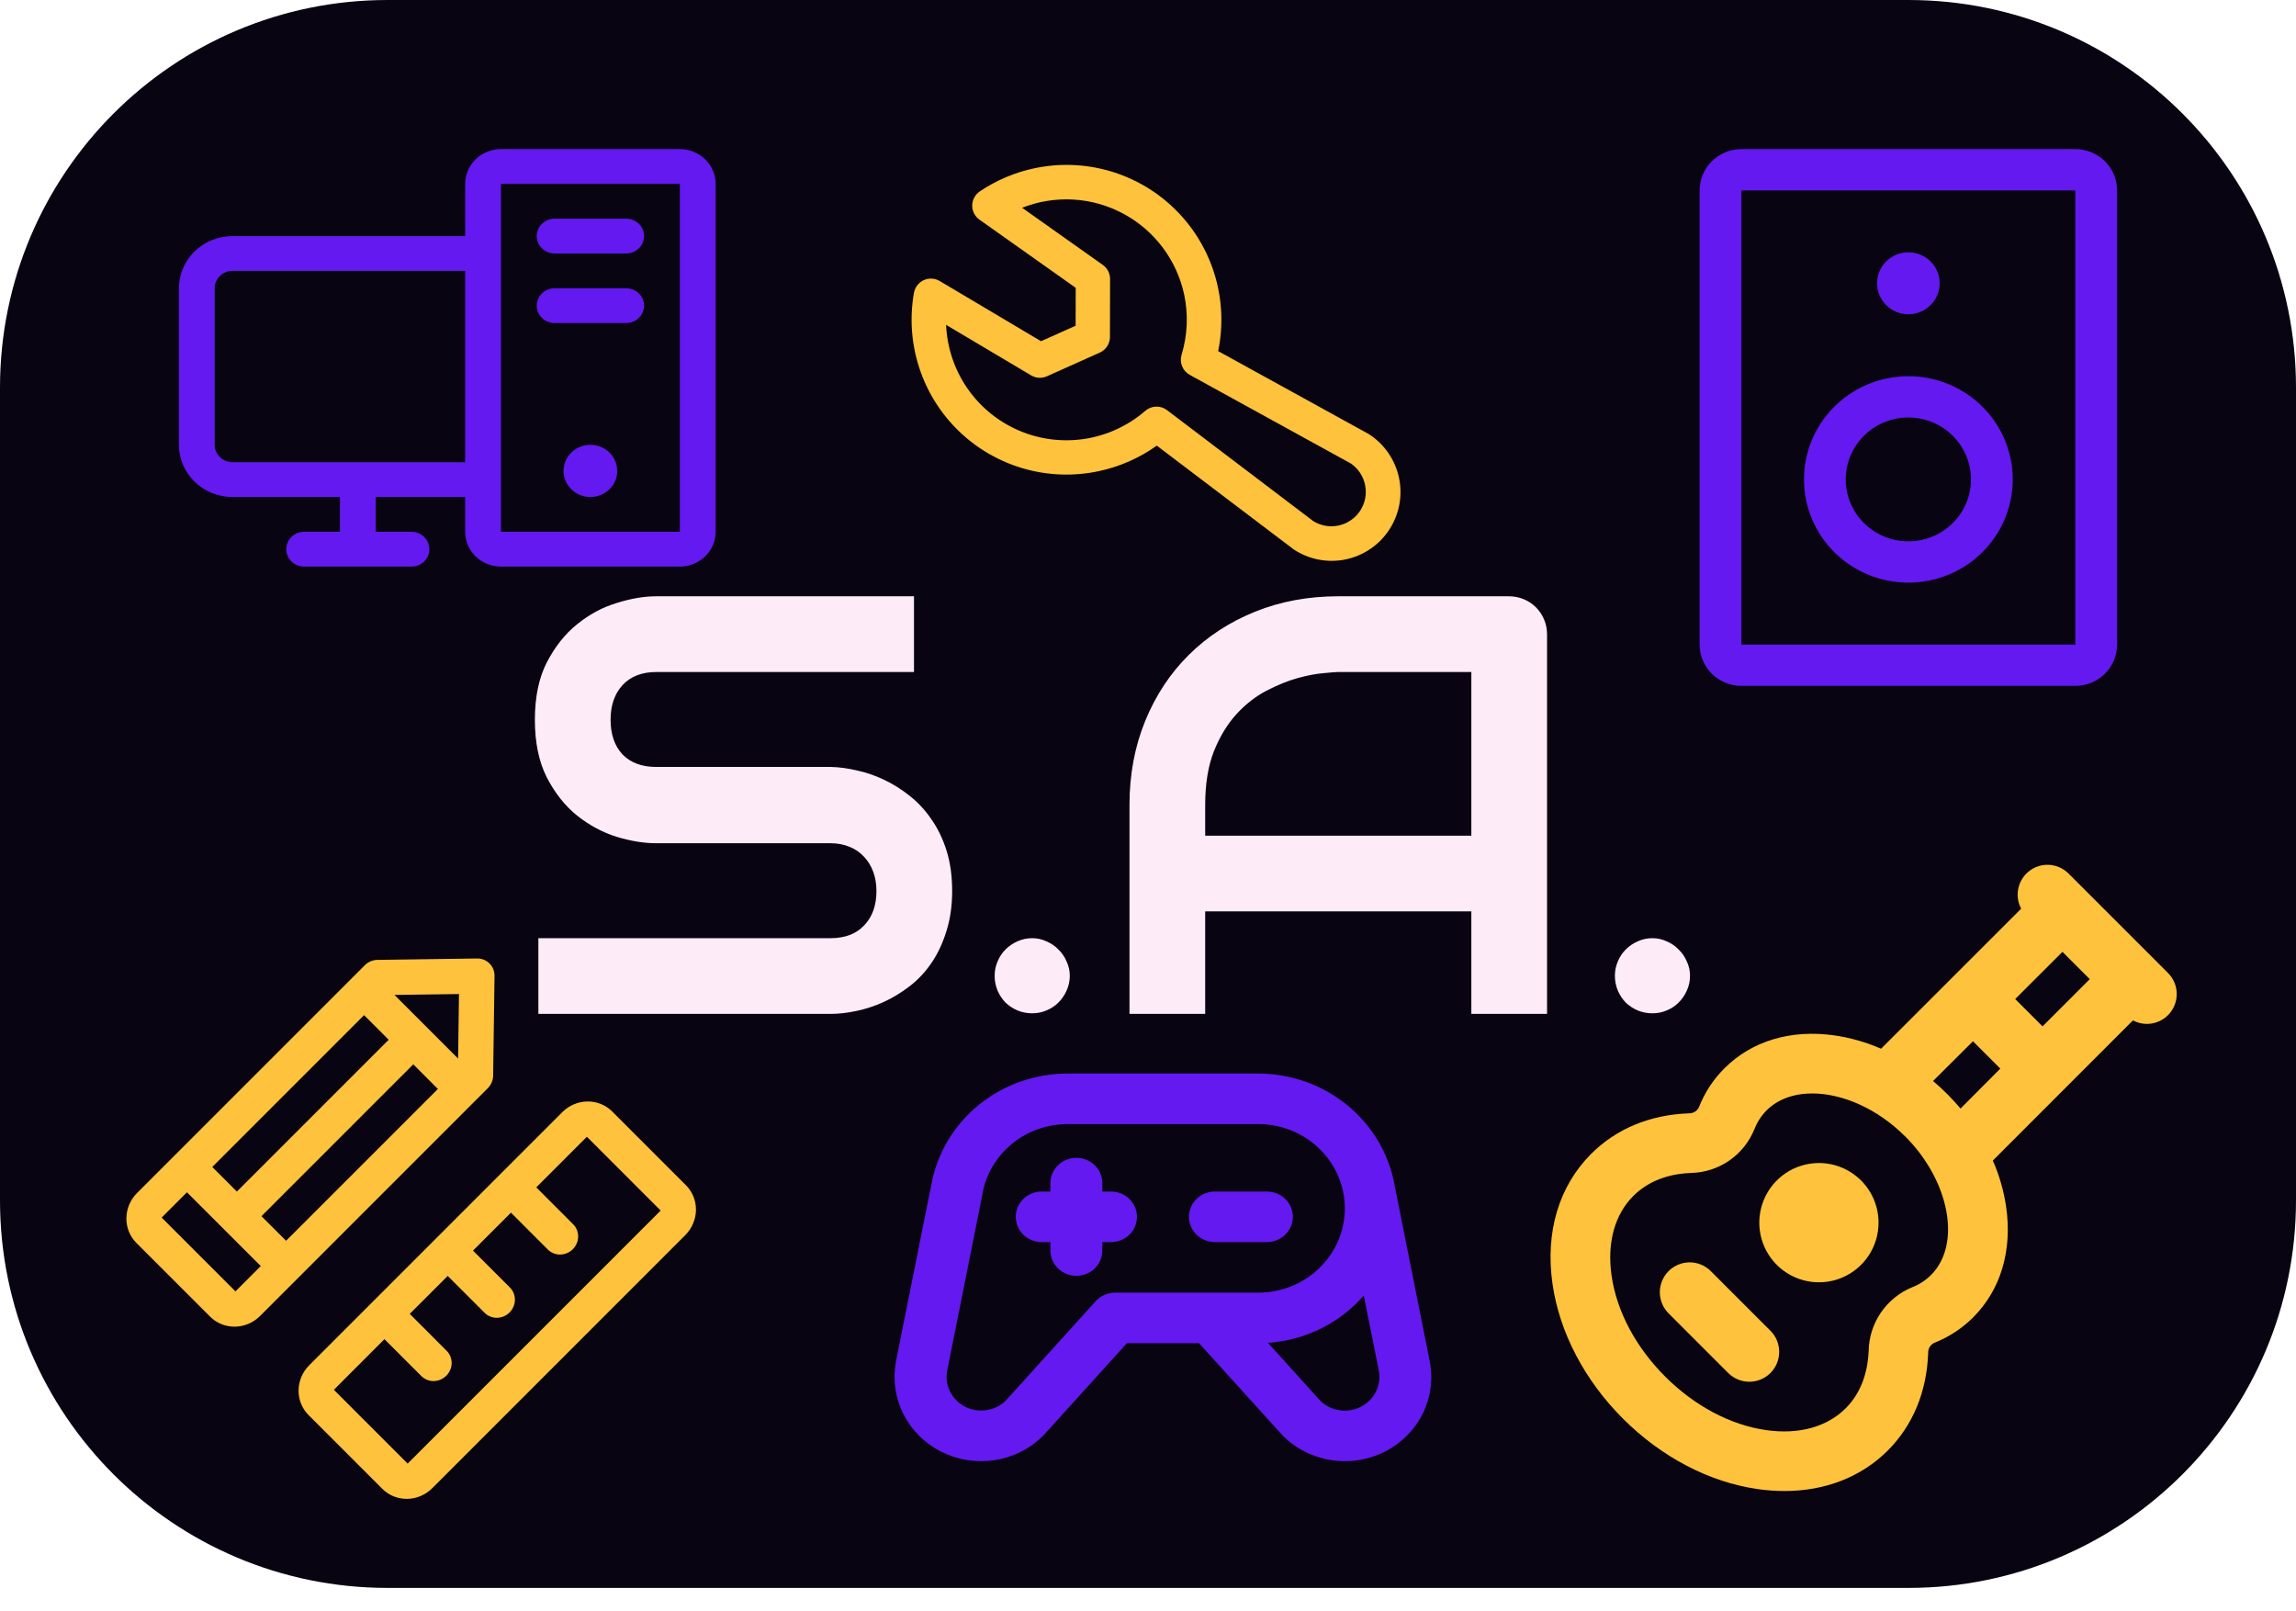
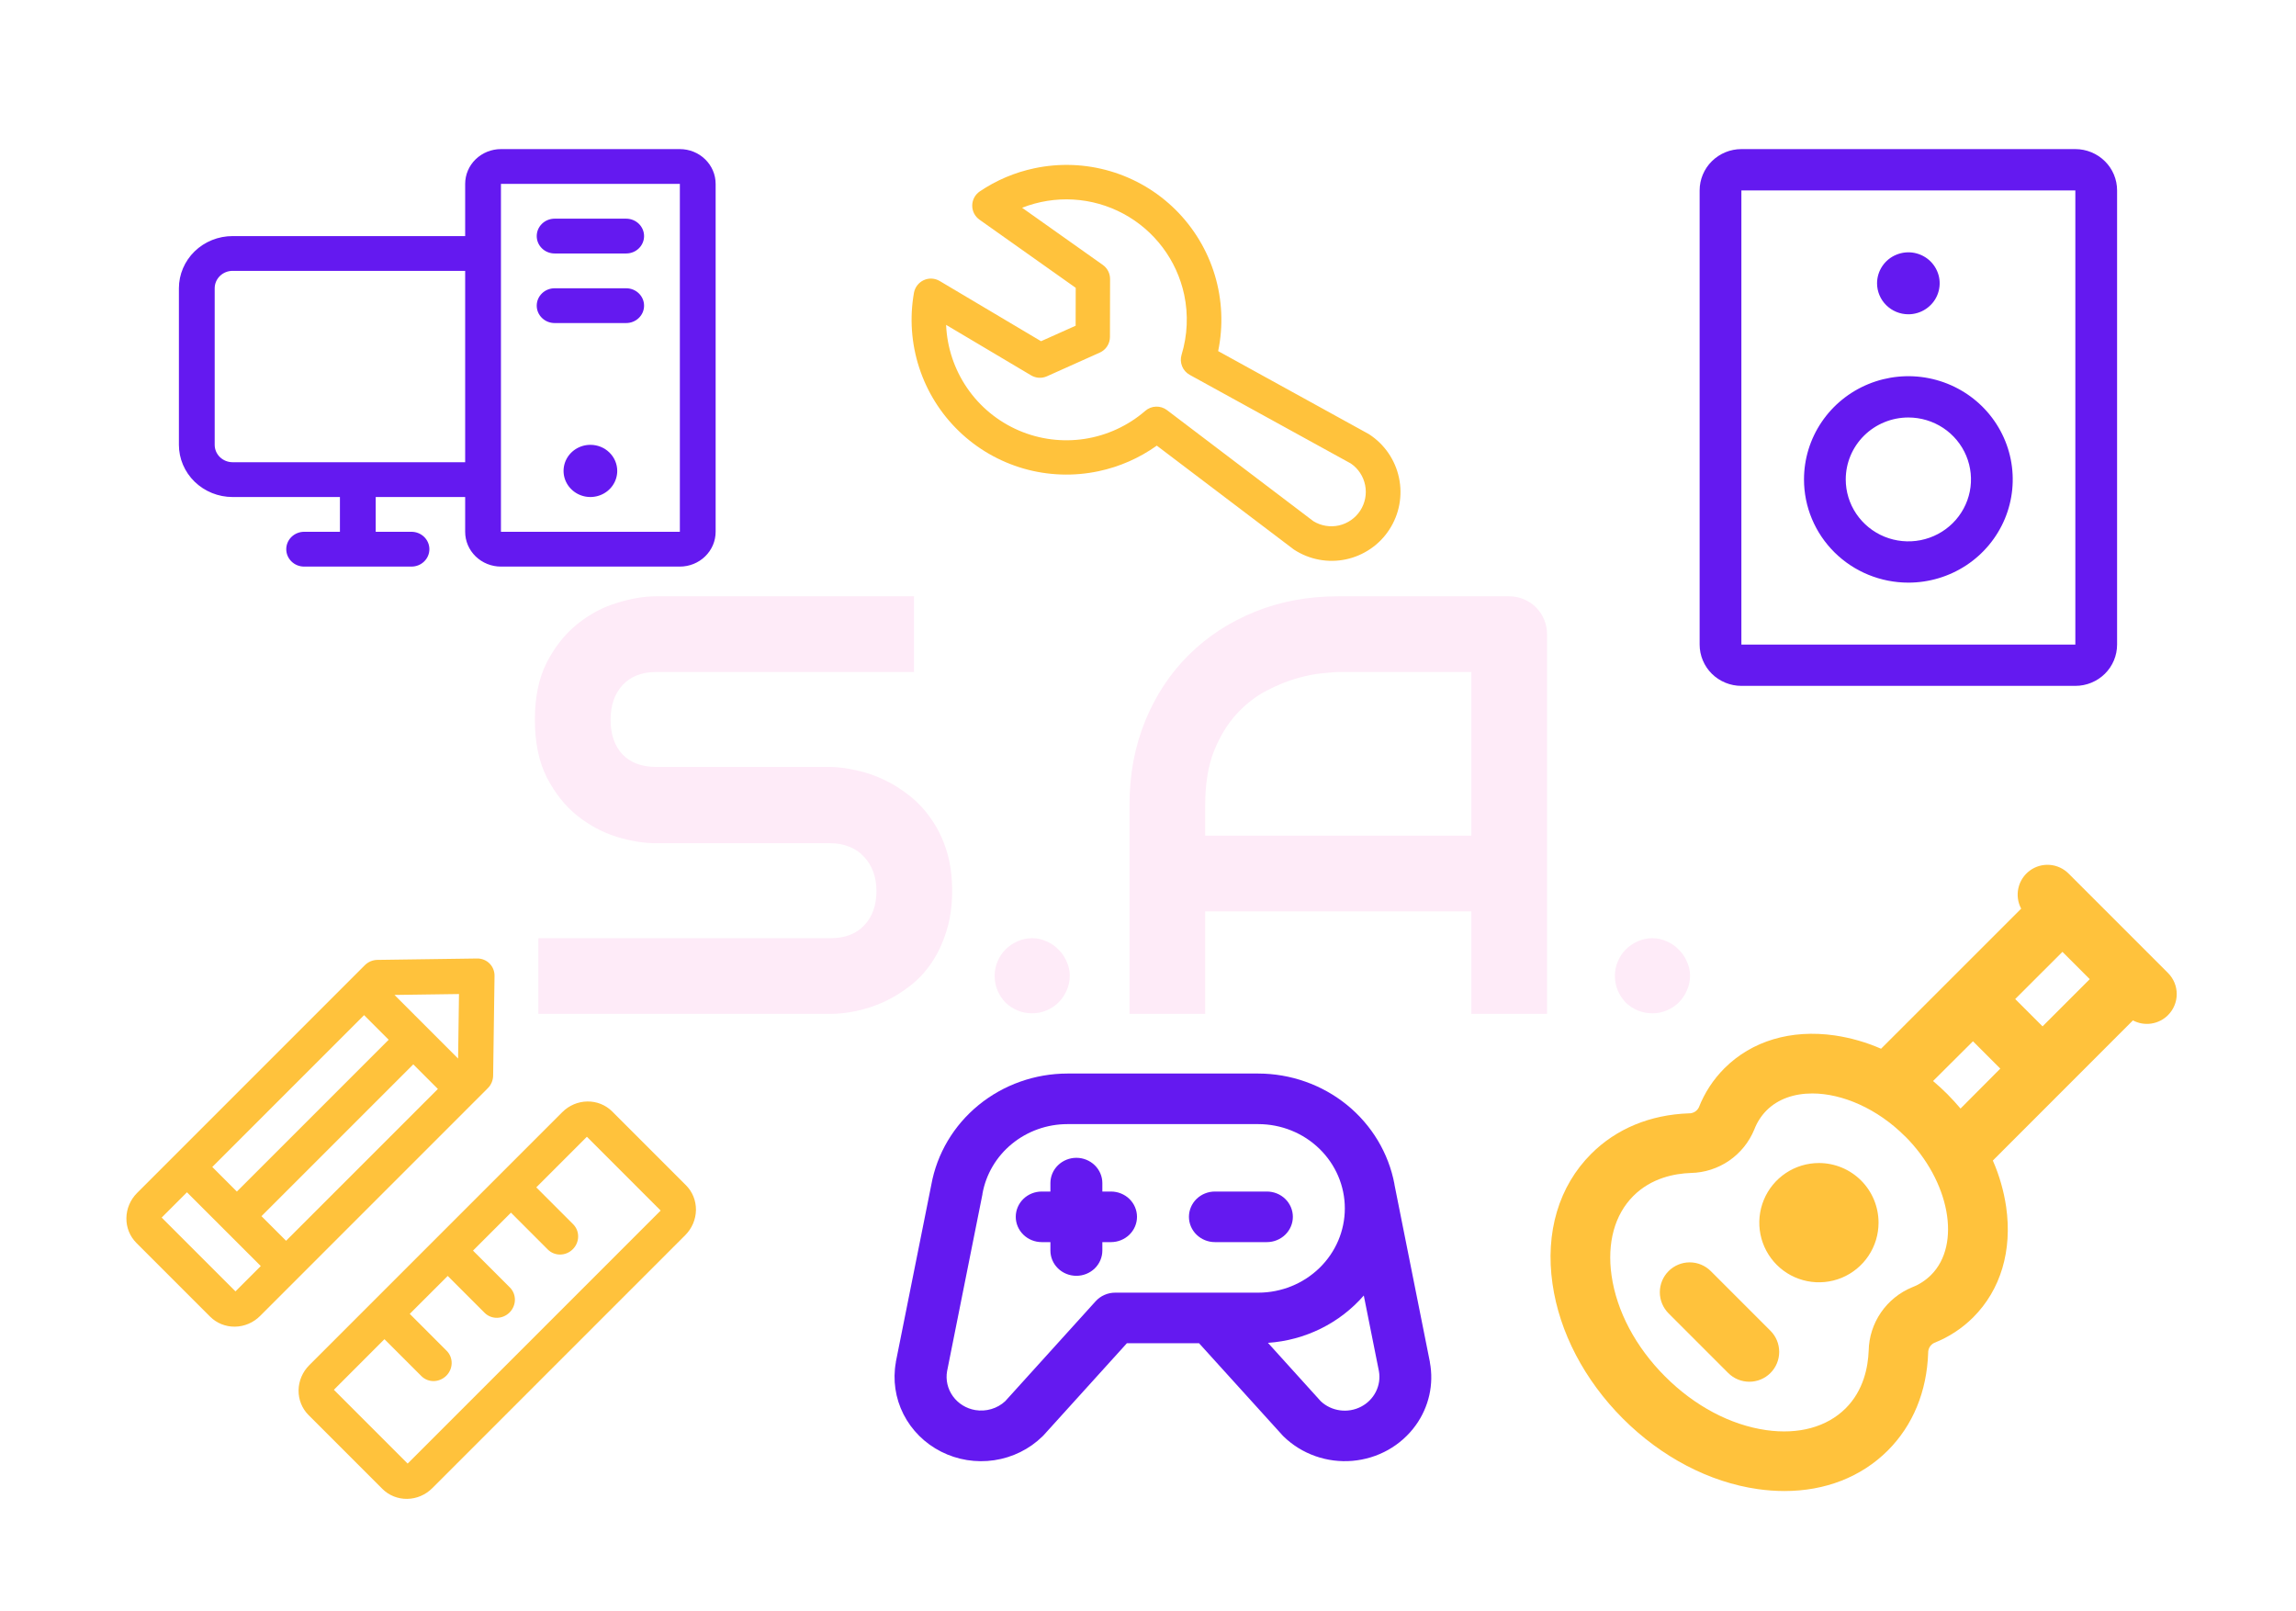
<svg xmlns="http://www.w3.org/2000/svg" width="77" height="54" viewBox="0 0 77 54" fill="none">
-   <rect width="77" height="53.249" rx="13" fill="#080411" />
  <path d="M42.487 41.653H40.744C40.513 41.653 40.292 41.563 40.128 41.404C39.965 41.245 39.873 41.029 39.873 40.805C39.873 40.58 39.965 40.364 40.128 40.205C40.292 40.046 40.513 39.957 40.744 39.957H42.487C42.718 39.957 42.94 40.046 43.103 40.205C43.266 40.364 43.358 40.58 43.358 40.805C43.358 41.029 43.266 41.245 43.103 41.404C42.94 41.563 42.718 41.653 42.487 41.653ZM37.259 39.957H36.969V39.674C36.969 39.449 36.877 39.234 36.714 39.075C36.55 38.916 36.329 38.826 36.098 38.826C35.867 38.826 35.645 38.916 35.482 39.075C35.318 39.234 35.227 39.449 35.227 39.674V39.957H34.936C34.705 39.957 34.483 40.046 34.32 40.205C34.157 40.364 34.065 40.58 34.065 40.805C34.065 41.029 34.157 41.245 34.32 41.404C34.483 41.563 34.705 41.653 34.936 41.653H35.227V41.935C35.227 42.16 35.318 42.376 35.482 42.535C35.645 42.694 35.867 42.783 36.098 42.783C36.329 42.783 36.55 42.694 36.714 42.535C36.877 42.376 36.969 42.16 36.969 41.935V41.653H37.259C37.49 41.653 37.712 41.563 37.876 41.404C38.039 41.245 38.131 41.029 38.131 40.805C38.131 40.58 38.039 40.364 37.876 40.205C37.712 40.046 37.49 39.957 37.259 39.957ZM47.479 47.795C47.236 48.133 46.92 48.415 46.553 48.621C46.186 48.827 45.777 48.952 45.355 48.988C44.933 49.024 44.508 48.97 44.11 48.829C43.712 48.688 43.35 48.465 43.05 48.173C43.037 48.161 43.024 48.148 43.012 48.134L40.212 45.044H37.792L34.995 48.134C34.983 48.147 34.969 48.161 34.956 48.173C34.52 48.598 33.955 48.876 33.345 48.967C32.734 49.058 32.11 48.958 31.563 48.68C31.015 48.403 30.573 47.963 30.299 47.424C30.026 46.885 29.937 46.275 30.044 45.684C30.044 45.679 30.044 45.674 30.044 45.669L31.233 39.73C31.422 38.685 31.984 37.739 32.819 37.057C33.654 36.375 34.709 36.001 35.799 36H42.197C43.283 36.002 44.335 36.373 45.17 37.05C46.004 37.728 46.569 38.668 46.765 39.708C46.766 39.712 46.766 39.717 46.765 39.721L47.953 45.669C47.953 45.673 47.953 45.678 47.953 45.683C48.022 46.048 48.015 46.423 47.934 46.785C47.852 47.148 47.698 47.491 47.479 47.795ZM42.197 43.348C42.967 43.348 43.705 43.05 44.25 42.52C44.795 41.99 45.101 41.272 45.101 40.522C45.101 39.773 44.795 39.054 44.25 38.524C43.705 37.993 42.967 37.696 42.197 37.696H35.799C35.118 37.696 34.458 37.931 33.937 38.358C33.415 38.785 33.065 39.378 32.948 40.032C32.948 40.037 32.948 40.042 32.948 40.047L31.762 45.982C31.71 46.276 31.781 46.578 31.958 46.823C32.135 47.067 32.403 47.233 32.706 47.285C32.886 47.315 33.07 47.304 33.245 47.252C33.42 47.201 33.58 47.11 33.712 46.987L36.744 43.636C36.826 43.546 36.926 43.473 37.039 43.424C37.151 43.374 37.274 43.348 37.397 43.348H42.197ZM46.245 45.984L45.737 43.444C45.337 43.904 44.847 44.282 44.295 44.554C43.742 44.827 43.14 44.989 42.523 45.031L44.295 46.99C44.471 47.155 44.696 47.261 44.938 47.294C45.18 47.327 45.427 47.285 45.643 47.173C45.859 47.062 46.033 46.887 46.141 46.673C46.249 46.46 46.286 46.219 46.245 45.984Z" fill="#6419F0" />
  <path d="M32.859 6.418C32.782 6.471 32.718 6.541 32.674 6.623C32.63 6.705 32.606 6.797 32.605 6.89C32.604 6.983 32.626 7.076 32.668 7.159C32.711 7.242 32.773 7.313 32.849 7.367L36.076 9.652L36.073 10.923L34.913 11.442L31.514 9.423C31.433 9.376 31.343 9.348 31.25 9.343C31.156 9.338 31.064 9.356 30.979 9.395C30.894 9.434 30.82 9.493 30.763 9.567C30.706 9.641 30.667 9.727 30.651 9.819C30.503 10.656 30.563 11.517 30.826 12.326C31.088 13.134 31.545 13.866 32.157 14.457C32.768 15.048 33.516 15.479 34.333 15.714C35.15 15.948 36.012 15.978 36.844 15.801C37.546 15.653 38.21 15.361 38.795 14.944L43.369 18.411C43.38 18.419 43.392 18.427 43.403 18.435C43.916 18.768 44.541 18.884 45.14 18.757C45.436 18.694 45.717 18.573 45.967 18.401C46.217 18.23 46.43 18.011 46.595 17.756C46.76 17.502 46.874 17.218 46.929 16.92C46.984 16.622 46.98 16.316 46.917 16.02C46.79 15.421 46.43 14.898 45.917 14.564C45.906 14.557 45.893 14.549 45.881 14.543L40.853 11.774C41.028 10.929 40.989 10.053 40.741 9.226C40.492 8.399 40.041 7.648 39.429 7.039C38.816 6.43 38.062 5.984 37.233 5.74C36.405 5.497 35.529 5.464 34.685 5.644C34.032 5.782 33.412 6.045 32.859 6.418ZM39.714 9.883C39.855 10.551 39.825 11.244 39.626 11.897C39.587 12.024 39.594 12.16 39.644 12.283C39.693 12.405 39.784 12.507 39.9 12.571L45.303 15.543C45.552 15.713 45.723 15.974 45.782 16.269C45.841 16.564 45.782 16.87 45.618 17.123C45.454 17.375 45.198 17.553 44.905 17.62C44.611 17.686 44.304 17.635 44.047 17.478L39.136 13.752C39.03 13.672 38.9 13.631 38.768 13.636C38.636 13.64 38.509 13.69 38.409 13.777C37.835 14.274 37.132 14.6 36.381 14.717C35.63 14.833 34.861 14.735 34.164 14.434C33.466 14.133 32.867 13.641 32.437 13.015C32.006 12.388 31.761 11.653 31.729 10.894L34.581 12.588C34.661 12.635 34.75 12.662 34.842 12.668C34.934 12.673 35.027 12.656 35.111 12.618L36.883 11.824C36.984 11.779 37.071 11.705 37.131 11.612C37.191 11.519 37.224 11.41 37.224 11.299L37.228 9.356C37.228 9.263 37.206 9.172 37.164 9.09C37.122 9.008 37.06 8.937 36.985 8.884L34.278 6.967C34.824 6.752 35.41 6.658 35.996 6.692C36.582 6.726 37.154 6.888 37.671 7.165C38.189 7.443 38.639 7.83 38.992 8.299C39.345 8.768 39.591 9.309 39.714 9.883Z" fill="#FFC23C" />
  <path d="M23.005 39.746L20.53 37.271C20.311 37.053 20.012 36.932 19.698 36.937C19.384 36.941 19.082 37.07 18.857 37.295L10.372 45.78C10.146 46.005 10.018 46.308 10.013 46.621C10.009 46.935 10.129 47.234 10.348 47.453L12.823 49.928C13.042 50.147 13.341 50.267 13.655 50.263C13.969 50.259 14.271 50.13 14.496 49.905L22.981 41.42C23.206 41.195 23.335 40.892 23.34 40.578C23.344 40.264 23.224 39.965 23.005 39.746ZM13.671 49.08L11.197 46.605L12.893 44.908L14.131 46.145C14.24 46.255 14.39 46.315 14.547 46.313C14.704 46.31 14.855 46.246 14.968 46.133C15.08 46.021 15.145 45.87 15.147 45.713C15.149 45.556 15.089 45.406 14.979 45.297L13.742 44.059L15.015 42.787L16.252 44.024C16.362 44.133 16.511 44.194 16.668 44.191C16.825 44.189 16.976 44.125 17.089 44.012C17.201 43.9 17.266 43.748 17.268 43.591C17.27 43.434 17.21 43.285 17.101 43.175L15.863 41.938L17.136 40.665L18.373 41.903C18.483 42.012 18.633 42.072 18.789 42.07C18.946 42.068 19.098 42.004 19.21 41.891C19.323 41.779 19.387 41.627 19.389 41.47C19.392 41.313 19.331 41.164 19.222 41.054L17.985 39.817L19.682 38.12L22.156 40.595L13.671 49.08ZM16.585 32.726C16.586 32.648 16.572 32.571 16.543 32.5C16.514 32.428 16.472 32.364 16.417 32.309C16.363 32.255 16.299 32.213 16.227 32.184C16.156 32.155 16.079 32.141 16.001 32.142L12.654 32.189C12.576 32.19 12.499 32.207 12.427 32.237C12.355 32.268 12.289 32.313 12.233 32.369L4.597 40.005C4.372 40.23 4.243 40.533 4.239 40.847C4.234 41.161 4.355 41.46 4.573 41.679L7.048 44.154C7.267 44.372 7.566 44.493 7.88 44.488C8.194 44.484 8.497 44.355 8.722 44.13L16.358 36.493C16.414 36.438 16.459 36.372 16.489 36.3C16.52 36.227 16.537 36.15 16.538 36.073L16.585 32.726ZM7.119 39.133L12.21 34.042L13.035 34.867L7.944 39.958L7.119 39.133ZM13.86 35.692L14.685 36.517L9.594 41.608L8.769 40.783L13.86 35.692ZM15.393 33.334L15.363 35.498L13.229 33.364L15.393 33.334ZM5.422 40.83L6.27 39.982L8.745 42.456L7.897 43.305L5.422 40.83Z" fill="#FFC23C" />
  <path d="M21.6 7.917C21.6 8.071 21.537 8.22 21.424 8.329C21.312 8.439 21.159 8.5 21 8.5H18.6C18.441 8.5 18.288 8.439 18.176 8.329C18.063 8.22 18 8.071 18 7.917C18 7.762 18.063 7.614 18.176 7.504C18.288 7.395 18.441 7.333 18.6 7.333H21C21.159 7.333 21.312 7.395 21.424 7.504C21.537 7.614 21.6 7.762 21.6 7.917ZM21 9.667H18.6C18.441 9.667 18.288 9.728 18.176 9.838C18.063 9.947 18 10.095 18 10.25C18 10.405 18.063 10.553 18.176 10.662C18.288 10.772 18.441 10.833 18.6 10.833H21C21.159 10.833 21.312 10.772 21.424 10.662C21.537 10.553 21.6 10.405 21.6 10.25C21.6 10.095 21.537 9.947 21.424 9.838C21.312 9.728 21.159 9.667 21 9.667ZM24 6.167V17.833C24 18.143 23.874 18.439 23.648 18.658C23.424 18.877 23.118 19 22.8 19H16.8C16.482 19 16.177 18.877 15.951 18.658C15.726 18.439 15.6 18.143 15.6 17.833V16.667H12.6V17.833H13.8C13.959 17.833 14.112 17.895 14.224 18.004C14.337 18.114 14.4 18.262 14.4 18.417C14.4 18.571 14.337 18.72 14.224 18.829C14.112 18.939 13.959 19 13.8 19H10.2C10.041 19 9.888 18.939 9.776 18.829C9.663 18.72 9.6 18.571 9.6 18.417C9.6 18.262 9.663 18.114 9.776 18.004C9.888 17.895 10.041 17.833 10.2 17.833H11.4V16.667H7.8C7.323 16.667 6.865 16.482 6.527 16.154C6.19 15.826 6 15.381 6 14.917V9.667C6 9.203 6.19 8.757 6.527 8.429C6.865 8.101 7.323 7.917 7.8 7.917H15.6V6.167C15.6 5.857 15.726 5.561 15.951 5.342C16.177 5.123 16.482 5 16.8 5H22.8C23.118 5 23.424 5.123 23.648 5.342C23.874 5.561 24 5.857 24 6.167ZM15.6 15.5V9.083H7.8C7.641 9.083 7.488 9.145 7.376 9.254C7.263 9.364 7.2 9.512 7.2 9.667V14.917C7.2 15.071 7.263 15.22 7.376 15.329C7.488 15.438 7.641 15.5 7.8 15.5H15.6ZM22.8 17.833V6.167H16.8V17.833H22.8ZM19.8 14.917C19.622 14.917 19.448 14.968 19.3 15.064C19.152 15.16 19.037 15.297 18.968 15.457C18.9 15.617 18.883 15.793 18.917 15.962C18.952 16.132 19.038 16.288 19.164 16.41C19.29 16.533 19.45 16.616 19.624 16.65C19.799 16.684 19.98 16.666 20.144 16.6C20.309 16.534 20.449 16.422 20.548 16.278C20.647 16.134 20.7 15.965 20.7 15.792C20.7 15.56 20.605 15.337 20.436 15.173C20.268 15.009 20.039 14.917 19.8 14.917Z" fill="#6419F0" />
  <path d="M69.6 5H58.4C58.029 5 57.673 5.146 57.41 5.406C57.148 5.665 57 6.017 57 6.385V21.615C57 21.983 57.148 22.335 57.41 22.595C57.673 22.854 58.029 23 58.4 23H69.6C69.971 23 70.327 22.854 70.59 22.595C70.853 22.335 71 21.983 71 21.615V6.385C71 6.017 70.853 5.665 70.59 5.406C70.327 5.146 69.971 5 69.6 5ZM69.6 21.615H58.4V6.385H69.6V21.615ZM62.95 9.5C62.95 9.295 63.012 9.094 63.127 8.923C63.242 8.752 63.406 8.619 63.598 8.541C63.79 8.462 64.001 8.441 64.205 8.481C64.409 8.522 64.596 8.62 64.743 8.766C64.889 8.911 64.989 9.096 65.03 9.297C65.07 9.499 65.049 9.708 64.97 9.897C64.891 10.087 64.756 10.249 64.583 10.363C64.411 10.478 64.208 10.539 64 10.539C63.721 10.539 63.455 10.429 63.258 10.234C63.061 10.04 62.95 9.775 62.95 9.5ZM64 19.538C64.692 19.538 65.369 19.335 65.945 18.955C66.52 18.575 66.969 18.034 67.234 17.402C67.499 16.769 67.568 16.073 67.433 15.402C67.298 14.73 66.964 14.113 66.475 13.629C65.985 13.145 65.362 12.816 64.683 12.682C64.004 12.548 63.3 12.617 62.661 12.879C62.021 13.141 61.474 13.585 61.09 14.154C60.705 14.723 60.5 15.392 60.5 16.077C60.5 16.532 60.59 16.982 60.766 17.402C60.942 17.822 61.2 18.203 61.525 18.525C62.181 19.174 63.072 19.538 64 19.538ZM64 14C64.415 14 64.821 14.122 65.167 14.35C65.512 14.578 65.781 14.903 65.94 15.282C66.099 15.662 66.141 16.079 66.06 16.482C65.979 16.885 65.779 17.255 65.485 17.546C65.191 17.836 64.817 18.034 64.41 18.114C64.002 18.194 63.58 18.153 63.196 17.996C62.813 17.839 62.485 17.572 62.254 17.231C62.023 16.889 61.9 16.488 61.9 16.077C61.9 15.526 62.121 14.998 62.515 14.608C62.909 14.219 63.443 14 64 14Z" fill="#6419F0" />
  <path d="M59.375 44.626C59.468 44.719 59.542 44.829 59.592 44.95C59.642 45.072 59.668 45.202 59.668 45.334C59.668 45.465 59.642 45.596 59.592 45.717C59.542 45.839 59.468 45.949 59.375 46.042C59.282 46.135 59.171 46.209 59.05 46.259C58.928 46.309 58.798 46.335 58.667 46.335C58.535 46.335 58.405 46.309 58.283 46.259C58.162 46.209 58.051 46.135 57.958 46.042L55.958 44.042C55.771 43.854 55.665 43.6 55.665 43.334C55.665 43.068 55.771 42.814 55.958 42.626C56.146 42.438 56.401 42.332 56.667 42.332C56.932 42.332 57.187 42.438 57.375 42.626L59.375 44.626ZM61.001 39.001C60.605 39.001 60.218 39.118 59.889 39.338C59.561 39.558 59.304 39.87 59.153 40.236C59.002 40.601 58.962 41.003 59.039 41.391C59.116 41.779 59.307 42.135 59.586 42.415C59.866 42.695 60.222 42.885 60.61 42.962C60.998 43.039 61.4 43 61.766 42.849C62.131 42.697 62.444 42.441 62.663 42.112C62.883 41.783 63 41.397 63 41.001C63 40.471 62.79 39.962 62.415 39.587C62.04 39.212 61.531 39.001 61.001 39.001ZM72.707 34.042C72.556 34.193 72.36 34.292 72.148 34.324C71.936 34.356 71.72 34.319 71.531 34.218L66.833 38.918C67.051 39.414 67.201 39.938 67.28 40.474C67.489 41.939 67.097 43.253 66.174 44.176C65.801 44.548 65.355 44.84 64.864 45.033C64.802 45.064 64.751 45.111 64.715 45.17C64.68 45.23 64.662 45.297 64.664 45.366C64.62 46.667 64.151 47.801 63.308 48.644C62.417 49.531 61.209 50 59.845 50C59.544 49.999 59.245 49.978 58.947 49.935C57.325 49.703 55.72 48.864 54.428 47.573C53.137 46.281 52.298 44.676 52.066 43.054C51.816 41.325 52.279 39.776 53.362 38.694C54.205 37.85 55.339 37.381 56.64 37.335C56.709 37.337 56.777 37.319 56.836 37.284C56.895 37.249 56.943 37.197 56.973 37.136C57.166 36.645 57.457 36.2 57.828 35.827C58.751 34.905 60.065 34.512 61.53 34.722C62.065 34.801 62.588 34.951 63.084 35.168L67.783 30.471C67.67 30.259 67.637 30.014 67.69 29.78C67.743 29.546 67.878 29.339 68.071 29.196C68.264 29.053 68.501 28.985 68.741 29.003C68.98 29.021 69.205 29.125 69.374 29.295L72.707 32.628C72.895 32.815 73 33.069 73 33.335C73 33.6 72.895 33.854 72.707 34.042ZM70.083 32.835L69.167 31.919L67.583 33.502L68.5 34.418L70.083 32.835ZM63.891 38.108C62.961 37.175 61.783 36.668 60.779 36.668C60.171 36.668 59.628 36.852 59.242 37.239C59.064 37.42 58.925 37.636 58.834 37.874C58.66 38.298 58.367 38.662 57.989 38.922C57.611 39.181 57.166 39.325 56.708 39.334C56.16 39.353 55.38 39.501 54.776 40.106C54.149 40.733 53.89 41.678 54.046 42.772C54.217 43.97 54.855 45.173 55.843 46.16C56.83 47.148 58.033 47.786 59.231 47.957C60.321 48.113 61.267 47.854 61.897 47.227C62.501 46.623 62.647 45.843 62.669 45.295C62.678 44.837 62.821 44.392 63.08 44.014C63.34 43.636 63.704 43.341 64.128 43.167C64.365 43.075 64.58 42.935 64.76 42.756C65.786 41.733 65.389 39.604 63.894 38.108H63.891ZM65.75 37.174L67.083 35.835L66.167 34.918L64.828 36.251C64.994 36.391 65.153 36.536 65.308 36.691C65.463 36.845 65.608 37.009 65.75 37.174Z" fill="#FFC23C" />
  <path d="M31.932 29.879C31.932 30.38 31.866 30.833 31.736 31.236C31.613 31.634 31.447 31.985 31.238 32.291C31.03 32.597 30.786 32.857 30.506 33.072C30.226 33.287 29.936 33.463 29.637 33.6C29.337 33.736 29.031 33.837 28.719 33.902C28.413 33.967 28.123 34 27.85 34H18.055V31.461H27.85C28.338 31.461 28.715 31.318 28.982 31.031C29.256 30.745 29.393 30.361 29.393 29.879C29.393 29.645 29.357 29.43 29.285 29.234C29.213 29.039 29.109 28.87 28.973 28.727C28.842 28.583 28.68 28.473 28.484 28.395C28.296 28.316 28.084 28.277 27.85 28.277H22.01C21.6 28.277 21.157 28.206 20.682 28.062C20.206 27.913 19.764 27.675 19.354 27.35C18.95 27.024 18.611 26.598 18.338 26.07C18.071 25.543 17.938 24.898 17.938 24.137C17.938 23.375 18.071 22.734 18.338 22.213C18.611 21.686 18.95 21.259 19.354 20.934C19.764 20.602 20.206 20.364 20.682 20.221C21.157 20.071 21.6 19.996 22.01 19.996H30.652V22.535H22.01C21.528 22.535 21.15 22.682 20.877 22.975C20.61 23.268 20.477 23.655 20.477 24.137C20.477 24.625 20.61 25.012 20.877 25.299C21.15 25.579 21.528 25.719 22.01 25.719H27.85H27.869C28.143 25.725 28.432 25.764 28.738 25.836C29.044 25.901 29.347 26.005 29.646 26.148C29.953 26.292 30.242 26.474 30.516 26.695C30.789 26.91 31.03 27.171 31.238 27.477C31.453 27.783 31.622 28.134 31.746 28.531C31.87 28.928 31.932 29.378 31.932 29.879ZM35.877 32.721C35.877 32.897 35.841 33.062 35.77 33.219C35.704 33.368 35.613 33.502 35.496 33.619C35.385 33.73 35.252 33.818 35.096 33.883C34.946 33.948 34.786 33.98 34.617 33.98C34.441 33.98 34.275 33.948 34.119 33.883C33.969 33.818 33.836 33.73 33.719 33.619C33.608 33.502 33.52 33.368 33.455 33.219C33.39 33.062 33.357 32.897 33.357 32.721C33.357 32.551 33.39 32.392 33.455 32.242C33.52 32.086 33.608 31.953 33.719 31.842C33.836 31.725 33.969 31.634 34.119 31.568C34.275 31.497 34.441 31.461 34.617 31.461C34.786 31.461 34.946 31.497 35.096 31.568C35.252 31.634 35.385 31.725 35.496 31.842C35.613 31.953 35.704 32.086 35.77 32.242C35.841 32.392 35.877 32.551 35.877 32.721ZM51.883 34H49.344V30.562H40.418V34H37.879V26.998C37.879 25.976 38.055 25.035 38.406 24.176C38.758 23.316 39.246 22.578 39.871 21.959C40.496 21.34 41.235 20.859 42.088 20.514C42.941 20.169 43.872 19.996 44.881 19.996H50.603C50.779 19.996 50.945 20.029 51.102 20.094C51.258 20.159 51.395 20.25 51.512 20.367C51.629 20.484 51.72 20.621 51.785 20.777C51.85 20.934 51.883 21.1 51.883 21.275V34ZM40.418 28.023H49.344V22.535H44.881C44.803 22.535 44.637 22.548 44.383 22.574C44.135 22.594 43.846 22.649 43.514 22.74C43.188 22.831 42.843 22.971 42.478 23.16C42.114 23.349 41.779 23.609 41.473 23.941C41.167 24.273 40.913 24.69 40.711 25.191C40.516 25.686 40.418 26.288 40.418 26.998V28.023ZM56.678 32.721C56.678 32.897 56.642 33.062 56.57 33.219C56.505 33.368 56.414 33.502 56.297 33.619C56.186 33.73 56.053 33.818 55.897 33.883C55.747 33.948 55.587 33.98 55.418 33.98C55.242 33.98 55.076 33.948 54.92 33.883C54.77 33.818 54.637 33.73 54.52 33.619C54.409 33.502 54.321 33.368 54.256 33.219C54.191 33.062 54.158 32.897 54.158 32.721C54.158 32.551 54.191 32.392 54.256 32.242C54.321 32.086 54.409 31.953 54.52 31.842C54.637 31.725 54.77 31.634 54.92 31.568C55.076 31.497 55.242 31.461 55.418 31.461C55.587 31.461 55.747 31.497 55.897 31.568C56.053 31.634 56.186 31.725 56.297 31.842C56.414 31.953 56.505 32.086 56.57 32.242C56.642 32.392 56.678 32.551 56.678 32.721Z" fill="#FEEBF8" />
</svg>
